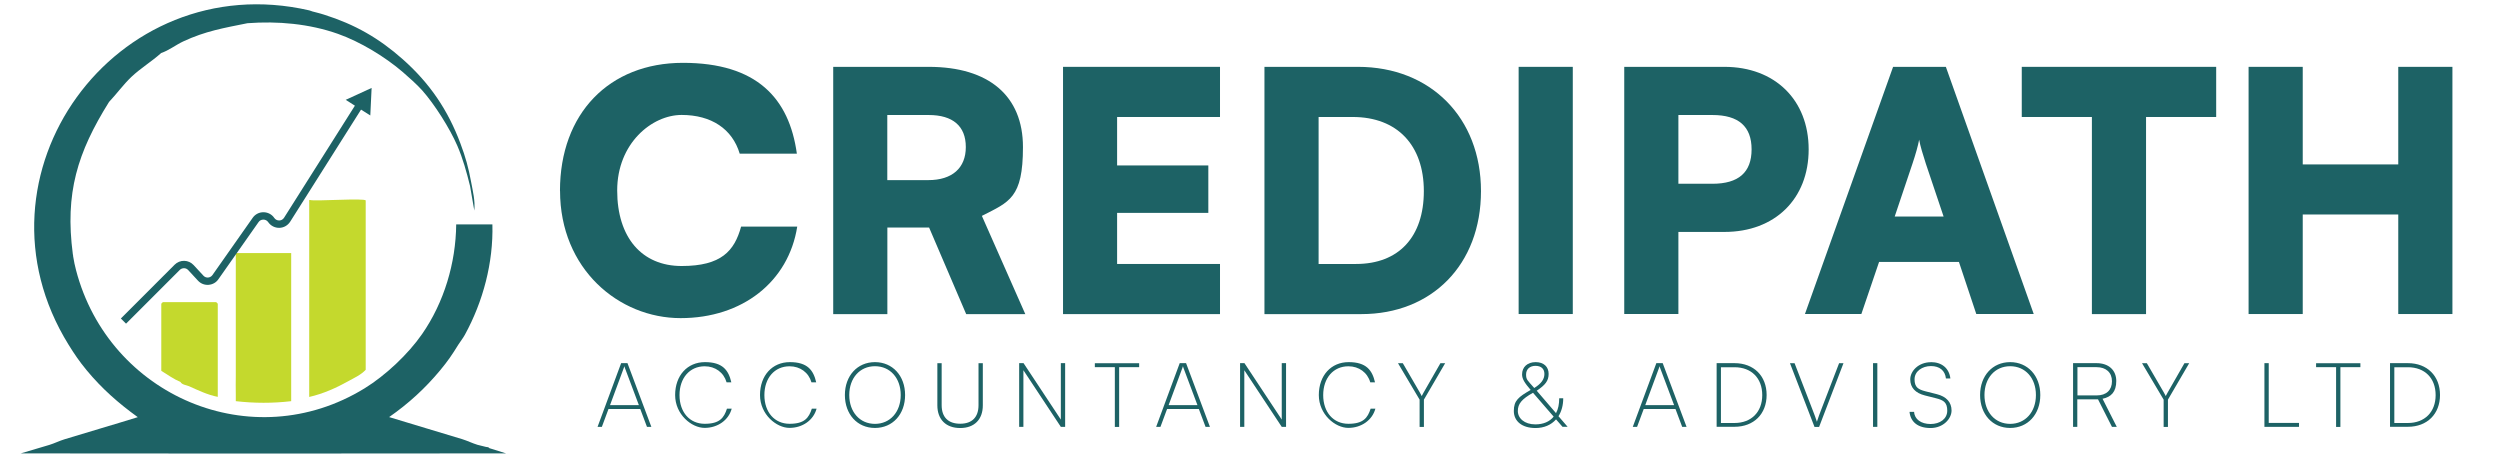
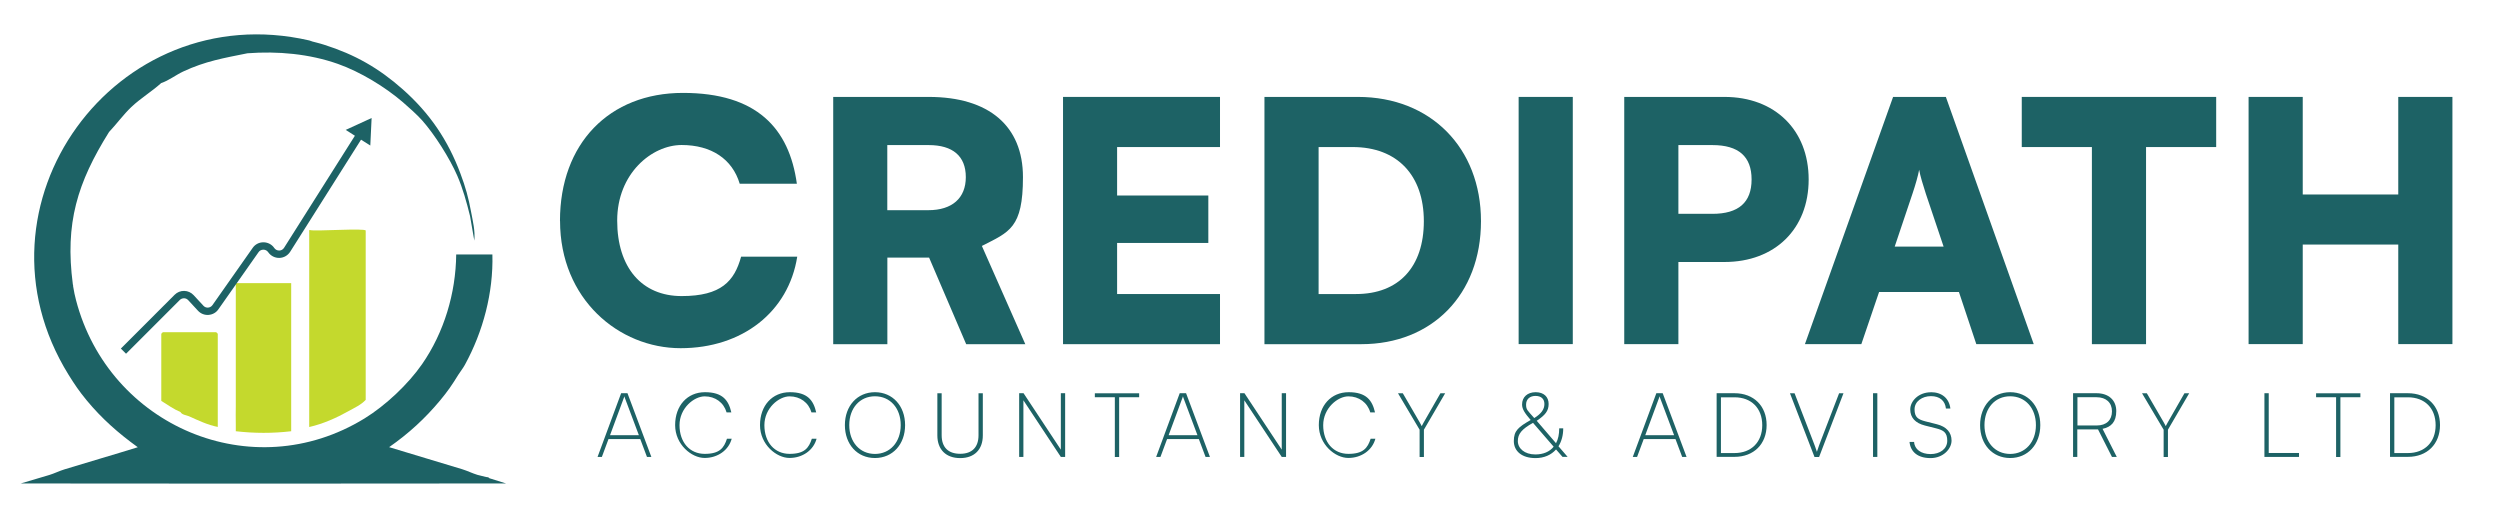
- <svg xmlns="http://www.w3.org/2000/svg" id="Layer_1" version="1.1" viewBox="0 0 3425.6 621.4">
+ <svg xmlns="http://www.w3.org/2000/svg" id="Layer_1" version="1.1" viewBox="0 0 3425.6 709.6">
  <defs>
    <style>
      .st0 {
-         fill: #c4d92d;
+         fill: #1d6265;
      }

      .st1 {
-         fill: #1d6265;
+         fill: #c4d92d;
      }

      .st2 {
        display: none;
      }
    </style>
  </defs>
  <g>
-     <path class="st0" d="M423.8,543.9c19.2-4.4,37-12.4,54-21.9,8.1-4.5,16.9-8.4,23.3-15.3v-231.9c0-3.8-70.3,1.4-76.5-.8-1.6-.2-.7,1.9-.9,2.9v266.9Z" />
-     <path class="st0" d="M223.2,414c-.2,0-2.2,2-2.2,2.2v91.9c8.6,5.3,16.9,11.4,26.3,15.3,2.1,3.9,8,4.2,11.7,5.8,12.8,5.7,25.5,11.9,39.4,14.6v-127.6c0-.2-2-2.2-2.2-2.2h-73Z" />
-     <path class="st0" d="M323.1,549.7c25.4,2.9,50.5,3,75.9,0,0-28.2,0-56.4,0-84.6,0-2.9,0-5.8,0-8.8,0-1.5,0-2.9,0-4.4,0-3.9,0-7.8,0-11.7,0-31.1,0-62.3,0-93.4h-75.9c.2,55.9-.2,111.9,0,167.7,0,8.7-.3,17.6,0,26.3.1,2.9,0,5.9,0,8.8Z" />
-     <path class="st1" d="M670.4,613.9c-1.2-1.6-3-1.1-4.4-1.5-3.9-1.2-7.9-1.7-11.7-2.9-6.9-2.1-13.8-5.5-20.8-7.7-33.4-10.3-67-20-100.3-30.3,26.7-18.6,49.3-39.3,70-64.2,10.3-12.4,16.4-21.3,24.8-35,2.7-4.3,6.4-8.8,9-13.6,25-45.7,39.1-98.9,37.7-151.2h-49.6c-.5,52.9-16.6,106.8-46.7,150.2-19.1,27.6-50.2,56.8-78.8,74.4-154.3,94.8-350.4,10.3-395.4-161.9-1.4-5.4-3-12.4-4-19.1,0-.9-.1-1.8-.4-2.8-11-83.6,6.2-139.2,49.6-208.6,10.5-11.1,19.5-23.7,30.6-34.3,12.7-12,27.9-21.1,40.9-32.8,10-3.2,20.4-11.3,30.1-15.8,30.3-14.2,55.9-18.5,88.1-25,41.5-3.1,84.6.7,124,14.6,30.5,10.8,64.5,31.4,89,52.5,7.9,6.8,19.5,17.2,26.3,24.8,17.1,19.3,37.8,51.9,48.2,75.9,7.7,17.8,12.9,36.7,17.5,55.4l5.8,33.5c1.4-13.5-2-26.3-4.4-39.4-3.6-19.6-7.6-33.9-14.6-52.5-17.2-46-42.1-82.6-78.8-115.2-32.9-29.2-65.9-48-108-61.3-.1,0-.2,0-.3,0,.1,0,.2,0,.3,0-3.7-1.2-6.4-1.9-10.2-2.9-2-.6-3.8-1-5.8-1.5-1.1-.3-2.5-1-4.4-1.5C158-46.7-50.2,239.8,94,472.4c8.2,13.2,14.8,22.9,24.8,35,20.8,25.1,43.5,45.1,70,64.2-33.3,10.4-66.9,20-100.3,30.3-7,2.1-14.2,5.7-20.8,7.7-1.4.4-39.4,11.7-39.4,11.7,17.5,0,35,0,52.5,0,179,.3,358,.2,536.9,0,2.9,0,5.8,0,8.8,0,4.9,0,9.7,0,14.6,0,9.2,0,18.5,0,27.7,0,8.3,0,16.5,0,24.8,0l-23.3-7.3Z" />
+     <path class="st1" d="M423.8,585.1c19.2-4.4,37-12.4,54-21.9,8.1-4.5,16.9-8.4,23.3-15.3v-231.9c0-3.8-70.3,1.4-76.5-.8-1.6-.2-.7,1.9-.9,2.9v266.9h.1Z" />
+     <path class="st1" d="M223.2,455.2c-.2,0-2.2,2-2.2,2.2v91.9c8.6,5.3,16.9,11.4,26.3,15.3,2.1,3.9,8,4.2,11.7,5.8,12.8,5.7,25.5,11.9,39.4,14.6v-127.6c0-.2-2-2.2-2.2-2.2h-73,0Z" />
+     <path class="st1" d="M323.1,590.9c25.4,2.9,50.5,3,75.9,0v-202.9h-75.9c.2,55.9-.2,111.9,0,167.7,0,8.7-.3,17.6,0,26.3.1,2.9,0,5.9,0,8.8h0Z" />
+     <path class="st0" d="M670.4,655.1c-1.2-1.6-3-1.1-4.4-1.5-3.9-1.2-7.9-1.7-11.7-2.9-6.9-2.1-13.8-5.5-20.8-7.7-33.4-10.3-67-20-100.3-30.3,26.7-18.6,49.3-39.3,70-64.2,10.3-12.4,16.4-21.3,24.8-35,2.7-4.3,6.4-8.8,9-13.6,25-45.7,39.1-98.9,37.7-151.2h-49.6c-.5,52.9-16.6,106.8-46.7,150.2-19.1,27.6-50.2,56.8-78.8,74.4-154.3,94.8-350.4,10.3-395.4-161.9-1.4-5.4-3-12.4-4-19.1,0-.9,0-1.8-.4-2.8-11-83.6,6.2-139.2,49.6-208.6,10.5-11.1,19.5-23.7,30.6-34.3,12.7-12,27.9-21.1,40.9-32.8,10-3.2,20.4-11.3,30.1-15.8,30.3-14.2,55.9-18.5,88.1-25,41.5-3.1,84.6.7,124,14.6,30.5,10.8,64.5,31.4,89,52.5,7.9,6.8,19.5,17.2,26.3,24.8,17.1,19.3,37.8,51.9,48.2,75.9,7.7,17.8,12.9,36.7,17.5,55.4l5.8,33.5c1.4-13.5-2-26.3-4.4-39.4-3.6-19.6-7.6-33.9-14.6-52.5-17.2-46-42.1-82.6-78.8-115.2-32.9-29.2-65.9-48-108-61.3h-.3.3c-3.7-1.2-6.4-1.9-10.2-2.9-2-.6-3.8-1-5.8-1.5-1.1-.3-2.5-1-4.4-1.5C158-5.5-50.2,281,94,513.6c8.2,13.2,14.8,22.9,24.8,35,20.8,25.1,43.5,45.1,70,64.2-33.3,10.4-66.9,20-100.3,30.3-7,2.1-14.2,5.7-20.8,7.7-1.4.4-39.4,11.7-39.4,11.7h52.5c179,.3,358,.2,536.9,0h75.9l-23.3-7.3h.1Z" />
  </g>
  <g>
    <g>
-       <path class="st1" d="M767.3,261.4c0-105.7,67.3-175.3,168.5-175.3s145.6,48.5,156.1,124.5h-78.3c-10.1-33.9-38.9-53.1-79.6-53.1s-88.3,38.9-88.3,103.5,33.9,103.5,88.3,103.5,72.3-20.6,81.5-54h76.9c-11.9,75.5-75.1,125.4-159.8,125.4s-165.2-67.3-165.2-174.4Z" />
-       <path class="st1" d="M1141.7,430.3V91.6h130.9c82.4,0,129.1,39.8,129.1,109.9s-18.8,75.1-56.3,94.3l59.5,134.6h-81l-50.8-118.6h-57.2v118.6h-74.2ZM1215.8,246.8h56.3c32.5,0,51.3-16.5,51.3-45.3s-17.9-43.9-50.8-43.9h-56.8v89.3Z" />
-       <path class="st1" d="M1456.6,430.3V91.6h215.1v68.7h-141v66.4h125v65h-125v70h141v68.7h-215.1Z" />
-       <path class="st1" d="M1732.6,430.3V91.6h128.2c99.3,0,168.5,69.6,168.5,170.3s-67.3,168.5-163.9,168.5h-132.7ZM1806.8,160.3v201.4h51.3c58.6,0,92.9-37.1,92.9-99.8s-36.2-101.6-97.5-101.6h-46.7Z" />
-       <path class="st1" d="M2155.1,430.3h-74.2V91.6h74.2v338.7Z" />
-       <path class="st1" d="M2299.8,317.7v112.6h-74.2V91.6h137.3c69.1,0,115.4,45.3,115.4,113.1s-46.2,113.1-115.4,113.1h-63.2ZM2299.8,157.5v94.3h46.7c35.7,0,53.6-15.6,53.6-47.1s-17.9-47.1-53.6-47.1h-46.7Z" />
-       <path class="st1" d="M2473.2,430.3l120.8-338.7h72.3l120.4,338.7h-78.7l-23.8-71.4h-109.4l-24.3,71.4h-77.4ZM2596.4,296.7h66.8l-24.3-72.3c-3.7-11.4-7.8-24.7-9.2-33-1.4,7.8-5,20.6-9.2,33l-24.3,72.3Z" />
-       <path class="st1" d="M2770.3,91.6h266.4v68.7h-96.1v270.1h-74.2V160.3h-96.1v-68.7Z" />
-       <path class="st1" d="M3081.1,430.3V91.6h74.2v133.7h130.9V91.6h74.2v338.7h-74.2v-136.4h-130.9v136.4h-74.2Z" />
+       <path class="st0" d="M767.3,302.6c0-105.7,67.3-175.3,168.5-175.3s145.6,48.5,156.1,124.5h-78.3c-10.1-33.9-38.9-53.1-79.6-53.1s-88.3,38.9-88.3,103.5,33.9,103.5,88.3,103.5,72.3-20.6,81.5-54h76.9c-11.9,75.5-75.1,125.4-159.8,125.4s-165.2-67.3-165.2-174.4h-.1Z" />
+       <path class="st0" d="M1141.7,471.5V132.8h130.9c82.4,0,129.1,39.8,129.1,109.9s-18.8,75.1-56.3,94.3l59.5,134.6h-81l-50.8-118.6h-57.2v118.6h-74.2ZM1215.8,288h56.3c32.5,0,51.3-16.5,51.3-45.3s-17.9-43.9-50.8-43.9h-56.8v89.3h0Z" />
+       <path class="st0" d="M1456.6,471.5V132.8h215.1v68.7h-141v66.4h125v65h-125v70h141v68.7h-215.1Z" />
+       <path class="st0" d="M1732.6,471.5V132.8h128.2c99.3,0,168.5,69.6,168.5,170.3s-67.3,168.5-163.9,168.5h-132.8ZM1806.8,201.5v201.4h51.3c58.6,0,92.9-37.1,92.9-99.8s-36.2-101.6-97.5-101.6h-46.7Z" />
+       <path class="st0" d="M2155.1,471.5h-74.2V132.8h74.2v338.7h0Z" />
+       <path class="st0" d="M2299.8,358.9v112.6h-74.2V132.8h137.3c69.1,0,115.4,45.3,115.4,113.1s-46.2,113.1-115.4,113.1h-63.2,0ZM2299.8,198.7v94.3h46.7c35.7,0,53.6-15.6,53.6-47.1s-17.9-47.1-53.6-47.1h-46.7Z" />
+       <path class="st0" d="M2473.2,471.5l120.8-338.7h72.3l120.4,338.7h-78.7l-23.8-71.4h-109.4l-24.3,71.4h-77.4,0ZM2596.4,337.9h66.8l-24.3-72.3c-3.7-11.4-7.8-24.7-9.2-33-1.4,7.8-5,20.6-9.2,33l-24.3,72.3h.2Z" />
+       <path class="st0" d="M2770.3,132.8h266.4v68.7h-96.1v270.1h-74.2V201.5h-96.1v-68.7h0Z" />
+       <path class="st0" d="M3081.1,471.5V132.8h74.2v133.7h130.9v-133.7h74.2v338.7h-74.2v-136.4h-130.9v136.4h-74.2Z" />
    </g>
    <g>
-       <path class="st1" d="M818.8,584.9l32.3-87.3h8.7l32.7,87.3h-6l-9.2-24.5h-43.5l-9.1,24.5h-5.9ZM835.8,555.1h39.6l-19.2-51.1c-.2-.7-.6-1.6-.7-2.2-.1.5-.5,1.6-.7,2.2l-18.9,51.1Z" />
-       <path class="st1" d="M925.1,541.3c0-26.7,16.7-45.1,40.9-45.1s32.3,11.1,36.1,27.7h-6.5c-3.9-13.5-15.5-22-30-22-20.5,0-34.5,16-34.5,39.5s14,39.3,34.5,39.3,26.4-8.1,30.5-20.7h6.5c-4.2,15.7-19.2,26.3-37.1,26.3s-40.4-18.4-40.4-45Z" />
-       <path class="st1" d="M1041.4,541.3c0-26.7,16.7-45.1,40.9-45.1s32.3,11.1,36.1,27.7h-6.5c-3.9-13.5-15.5-22-30-22-20.5,0-34.5,16-34.5,39.5s14,39.3,34.5,39.3,26.4-8.1,30.5-20.7h6.5c-4.2,15.7-19.2,26.3-37.1,26.3s-40.4-18.4-40.4-45Z" />
-       <path class="st1" d="M1198.9,586.4c-24.2,0-41.2-18.7-41.2-45.1s17.1-45.1,41.2-45.1,41.3,18.7,41.3,45.1-17.1,45.1-41.3,45.1ZM1198.9,501.8c-20.7,0-35.2,16.2-35.2,39.5s14.5,39.5,35.2,39.5,35.3-16.2,35.3-39.5-14.5-39.5-35.3-39.5Z" />
-       <path class="st1" d="M1284.4,497.7h5.9v57.5c0,16.5,9,25.4,25.4,25.4s25.1-9.1,25.1-25.4v-57.5h5.9v57.7c0,19.4-11.6,31.1-31,31.1s-31.3-11.6-31.3-31.1v-57.7Z" />
-       <path class="st1" d="M1396.5,584.9v-87.3h6l51.1,77.3v-77.3h5.9v87.3h-5.9l-51.3-77.6v77.6h-5.9Z" />
-       <path class="st1" d="M1500.2,497.7h60.7v5.4h-27.4v81.9h-5.9v-81.9h-27.4v-5.4Z" />
-       <path class="st1" d="M1584.2,584.9l32.3-87.3h8.7l32.7,87.3h-6l-9.2-24.5h-43.5l-9.1,24.5h-5.9ZM1601.2,555.1h39.6l-19.2-51.1c-.2-.7-.6-1.6-.7-2.2-.1.5-.5,1.6-.7,2.2l-18.9,51.1Z" />
-       <path class="st1" d="M1699.2,584.9v-87.3h6l51.1,77.3v-77.3h5.9v87.3h-5.9l-51.3-77.6v77.6h-5.9Z" />
-       <path class="st1" d="M1807.1,541.3c0-26.7,16.7-45.1,40.9-45.1s32.3,11.1,36.1,27.7h-6.5c-3.9-13.5-15.5-22-30-22-20.5,0-34.5,16-34.5,39.5s14,39.3,34.5,39.3,26.4-8.1,30.5-20.7h6.5c-4.2,15.7-19.2,26.3-37.1,26.3s-40.4-18.4-40.4-45Z" />
-       <path class="st1" d="M1915.4,497.7h6.8l23.4,40.3c.9,1.5,1.6,2.8,2.5,4.7,1.1-2.2.7-1.6,2.5-4.7l23.1-40.3h6.5l-29.1,49.9v37.4h-5.9v-37.4l-29.6-49.9Z" />
-       <path class="st1" d="M2132.1,574.7c-6.6,7.5-16.3,11.8-28.1,11.8-18.2,0-29.7-9.1-29.7-23.4s6.4-19.2,23.1-28.8c-8.4-9.7-11.8-15.1-11.8-21.3,0-10.1,7.4-16.8,18.6-16.8s17.8,6.4,17.8,16.1-4.7,15.2-16.3,23.1l26.4,30.7c3-5.4,4.4-12.3,4.4-20.4h5.5c0,9.6-2.3,17.9-6.5,24.6l12.5,14.5h-7l-8.9-10.2ZM2103.8,581.5c10.9,0,19.5-3.7,25.1-10.6l-28.3-32.7c-15.4,8.6-20.8,15.1-20.8,25s9,18.3,24,18.3ZM2102.2,531.7c9.7-6,14-12,14-19.3s-4.7-11.1-12.3-11.1-12.8,4.5-12.8,11.8,2,8,10.6,17.9l.5.6Z" />
-       <path class="st1" d="M2237.3,584.9l32.3-87.3h8.7l32.7,87.3h-6l-9.2-24.5h-43.5l-9.1,24.5h-5.9ZM2254.3,555.1h39.6l-19.2-51.1c-.2-.7-.6-1.6-.7-2.2-.1.5-.5,1.6-.7,2.2l-18.9,51.1Z" />
-       <path class="st1" d="M2352.2,584.9v-87.3h24.5c26.4,0,44,17.5,44,43.6s-17.6,43.6-44,43.6h-24.5ZM2358.1,503.1v76.5h18.6c23,0,38-15,38-38.2s-14.8-38.2-38-38.2h-18.6Z" />
-       <path class="st1" d="M2452.7,497.7h6.3l25.2,65.3c1.8,4.7,3.6,9.2,5.4,14.9,1.8-5.8,4.2-12.2,5.3-15l25.1-65.2h6l-33.4,87.3h-6.3l-33.6-87.3Z" />
-       <path class="st1" d="M2572.4,584.9h-5.9v-87.3h5.9v87.3Z" />
-       <path class="st1" d="M2645.8,496.2c15,0,25,8.4,26.7,22.4h-6.1c-1.2-10.8-8.6-17-20.5-17s-22.5,7.1-22.5,18.1,5,13.9,15,16.5l15.5,3.9c13.2,3.3,20.2,11.2,20.2,22.4s-11.3,24-28.8,24-27.4-8.5-28.8-22.1h6.3c.5,10,9.5,16.6,22.5,16.6s22.9-7.1,22.9-18.3-5-14.4-15.4-17l-15.1-3.8c-13.2-3.3-20.2-10.8-20.2-22.1s11.2-23.5,28.4-23.5Z" />
-       <path class="st1" d="M2754.4,586.4c-24.2,0-41.2-18.7-41.2-45.1s17.1-45.1,41.2-45.1,41.3,18.7,41.3,45.1-17.1,45.1-41.3,45.1ZM2754.4,501.8c-20.7,0-35.2,16.2-35.2,39.5s14.5,39.5,35.2,39.5,35.3-16.2,35.3-39.5-14.5-39.5-35.3-39.5Z" />
-       <path class="st1" d="M2840.6,584.9v-87.3h32.2c16.6,0,27,9.6,27,24.5s-7.1,21.9-18.8,24.3l19.5,38.5h-6.6l-19.1-37.7h-28.4v37.7h-5.9ZM2846.5,541.8h26.6c13.2,0,20.8-7.4,20.8-19.4s-8.2-19.3-21-19.3h-26.3v38.7Z" />
-       <path class="st1" d="M2934.9,497.7h6.8l23.4,40.3c.9,1.5,1.6,2.8,2.5,4.7,1.1-2.2.7-1.6,2.5-4.7l23.1-40.3h6.5l-29.1,49.9v37.4h-5.9v-37.4l-29.6-49.9Z" />
-       <path class="st1" d="M3108.7,579.5h41.5v5.4h-47.4v-87.3h5.9v81.9Z" />
-       <path class="st1" d="M3173.6,497.7h60.7v5.4h-27.4v81.9h-5.9v-81.9h-27.4v-5.4Z" />
-       <path class="st1" d="M3274.9,584.9v-87.3h24.5c26.4,0,44,17.5,44,43.6s-17.6,43.6-44,43.6h-24.5ZM3280.8,503.1v76.5h18.6c23,0,38-15,38-38.2s-14.8-38.2-38-38.2h-18.6Z" />
+       <path class="st0" d="M818.8,626.1l32.3-87.3h8.7l32.7,87.3h-6l-9.2-24.5h-43.5l-9.1,24.5h-5.9ZM835.8,596.3h39.6l-19.2-51.1c-.2-.7-.6-1.6-.7-2.2,0,.5-.5,1.6-.7,2.2l-18.9,51.1h0Z" />
+       <path class="st0" d="M925.1,582.5c0-26.7,16.7-45.1,40.9-45.1s32.3,11.1,36.1,27.7h-6.5c-3.9-13.5-15.5-22-30-22s-34.5,16-34.5,39.5,14,39.3,34.5,39.3,26.4-8.1,30.5-20.7h6.5c-4.2,15.7-19.2,26.3-37.1,26.3s-40.4-18.4-40.4-45h0Z" />
+       <path class="st0" d="M1041.4,582.5c0-26.7,16.7-45.1,40.9-45.1s32.3,11.1,36.1,27.7h-6.5c-3.9-13.5-15.5-22-30-22s-34.5,16-34.5,39.5,14,39.3,34.5,39.3,26.4-8.1,30.5-20.7h6.5c-4.2,15.7-19.2,26.3-37.1,26.3s-40.4-18.4-40.4-45h0Z" />
+       <path class="st0" d="M1198.9,627.6c-24.2,0-41.2-18.7-41.2-45.1s17.1-45.1,41.2-45.1,41.3,18.7,41.3,45.1-17.1,45.1-41.3,45.1ZM1198.9,543c-20.7,0-35.2,16.2-35.2,39.5s14.5,39.5,35.2,39.5,35.3-16.2,35.3-39.5-14.5-39.5-35.3-39.5Z" />
+       <path class="st0" d="M1284.4,538.9h5.9v57.5c0,16.5,9,25.4,25.4,25.4s25.1-9.1,25.1-25.4v-57.5h5.9v57.7c0,19.4-11.6,31.1-31,31.1s-31.3-11.6-31.3-31.1v-57.7Z" />
+       <path class="st0" d="M1396.5,626.1v-87.3h6l51.1,77.3v-77.3h5.9v87.3h-5.9l-51.3-77.6v77.6h-5.9.1Z" />
+       <path class="st0" d="M1500.2,538.9h60.7v5.4h-27.4v81.9h-5.9v-81.9h-27.4v-5.4h0Z" />
+       <path class="st0" d="M1584.2,626.1l32.3-87.3h8.7l32.7,87.3h-6l-9.2-24.5h-43.5l-9.1,24.5h-5.9ZM1601.2,596.3h39.6l-19.2-51.1c-.2-.7-.6-1.6-.7-2.2,0,.5-.5,1.6-.7,2.2l-18.9,51.1h-.1Z" />
+       <path class="st0" d="M1699.2,626.1v-87.3h6l51.1,77.3v-77.3h5.9v87.3h-5.9l-51.3-77.6v77.6h-5.9.1Z" />
+       <path class="st0" d="M1807.1,582.5c0-26.7,16.7-45.1,40.9-45.1s32.3,11.1,36.1,27.7h-6.5c-3.9-13.5-15.5-22-30-22s-34.5,16-34.5,39.5,14,39.3,34.5,39.3,26.4-8.1,30.5-20.7h6.5c-4.2,15.7-19.2,26.3-37.1,26.3s-40.4-18.4-40.4-45h0Z" />
+       <path class="st0" d="M1915.4,538.9h6.8l23.4,40.3c.9,1.5,1.6,2.8,2.5,4.7,1.1-2.2.7-1.6,2.5-4.7l23.1-40.3h6.5l-29.1,49.9v37.4h-5.9v-37.4l-29.6-49.9h-.2Z" />
+       <path class="st0" d="M2132.1,615.9c-6.6,7.5-16.3,11.8-28.1,11.8-18.2,0-29.7-9.1-29.7-23.4s6.4-19.2,23.1-28.8c-8.4-9.7-11.8-15.1-11.8-21.3,0-10.1,7.4-16.8,18.6-16.8s17.8,6.4,17.8,16.1-4.7,15.2-16.3,23.1l26.4,30.7c3-5.4,4.4-12.3,4.4-20.4h5.5c0,9.6-2.3,17.9-6.5,24.6l12.5,14.5h-7l-8.9-10.2h0ZM2103.8,622.7c10.9,0,19.5-3.7,25.1-10.6l-28.3-32.7c-15.4,8.6-20.8,15.1-20.8,25s9,18.3,24,18.3ZM2102.2,572.9c9.7-6,14-12,14-19.3s-4.7-11.1-12.3-11.1-12.8,4.5-12.8,11.8,2,8,10.6,17.9l.5.6h0Z" />
+       <path class="st0" d="M2237.3,626.1l32.3-87.3h8.7l32.7,87.3h-6l-9.2-24.5h-43.5l-9.1,24.5h-5.9ZM2254.3,596.3h39.6l-19.2-51.1c-.2-.7-.6-1.6-.7-2.2-.1.5-.5,1.6-.7,2.2l-18.9,51.1h-.1Z" />
+       <path class="st0" d="M2352.2,626.1v-87.3h24.5c26.4,0,44,17.5,44,43.6s-17.6,43.6-44,43.6h-24.5ZM2358.1,544.3v76.5h18.6c23,0,38-15,38-38.2s-14.8-38.2-38-38.2h-18.6Z" />
+       <path class="st0" d="M2452.7,538.9h6.3l25.2,65.3c1.8,4.7,3.6,9.2,5.4,14.9,1.8-5.8,4.2-12.2,5.3-15l25.1-65.2h6l-33.4,87.3h-6.3l-33.6-87.3Z" />
+       <path class="st0" d="M2572.4,626.1h-5.9v-87.3h5.9v87.3Z" />
+       <path class="st0" d="M2645.8,537.4c15,0,25,8.4,26.7,22.4h-6.1c-1.2-10.8-8.6-17-20.5-17s-22.5,7.1-22.5,18.1,5,13.9,15,16.5l15.5,3.9c13.2,3.3,20.2,11.2,20.2,22.4s-11.3,24-28.8,24-27.4-8.5-28.8-22.1h6.3c.5,10,9.5,16.6,22.5,16.6s22.9-7.1,22.9-18.3-5-14.4-15.4-17l-15.1-3.8c-13.2-3.3-20.2-10.8-20.2-22.1s11.2-23.5,28.4-23.5h0Z" />
+       <path class="st0" d="M2754.4,627.6c-24.2,0-41.2-18.7-41.2-45.1s17.1-45.1,41.2-45.1,41.3,18.7,41.3,45.1-17.1,45.1-41.3,45.1ZM2754.4,543c-20.7,0-35.2,16.2-35.2,39.5s14.5,39.5,35.2,39.5,35.3-16.2,35.3-39.5-14.5-39.5-35.3-39.5Z" />
+       <path class="st0" d="M2840.6,626.1v-87.3h32.2c16.6,0,27,9.6,27,24.5s-7.1,21.9-18.8,24.3l19.5,38.5h-6.6l-19.1-37.7h-28.4v37.7h-5.9.1ZM2846.5,583h26.6c13.2,0,20.8-7.4,20.8-19.4s-8.2-19.3-21-19.3h-26.3v38.7h-.1Z" />
+       <path class="st0" d="M2934.9,538.9h6.8l23.4,40.3c.9,1.5,1.6,2.8,2.5,4.7,1.1-2.2.7-1.6,2.5-4.7l23.1-40.3h6.5l-29.1,49.9v37.4h-5.9v-37.4l-29.6-49.9h-.2Z" />
+       <path class="st0" d="M3108.7,620.7h41.5v5.4h-47.4v-87.3h5.9v81.9h0Z" />
+       <path class="st0" d="M3173.6,538.9h60.7v5.4h-27.4v81.9h-5.9v-81.9h-27.4v-5.4h0Z" />
+       <path class="st0" d="M3274.9,626.1v-87.3h24.5c26.4,0,44,17.5,44,43.6s-17.6,43.6-44,43.6h-24.5ZM3280.8,544.3v76.5h18.6c23,0,38-15,38-38.2s-14.8-38.2-38-38.2h-18.6Z" />
    </g>
  </g>
  <g class="st2">
    <g>
-       <path class="st1" d="M178.5,839.9c-.4.2-.7.3-.7.3,0,0,.3-.1.7-.3Z" />
-       <path class="st1" d="M554.1,640.5h-25.2l3.4,7.6-118.9,48.2-.6.2-.4.3s-100.4,86-100.4,86c2-1.1-123.1,52.6-133.7,57.1,10.6-4.3,135.4-53.8,136-54.3l102-83.1c1-.4,119.9-45.2,119.9-45.2,0,0-.5-1.4-.8-2.1l4.4,9.6,14.2-24.1Z" />
+       <path class="st0" d="M178.5,881.1c-.4.2-.7.3-.7.3,0,0,.3,0,.7-.3Z" />
+       <path class="st0" d="M554.1,681.7h-25.2l3.4,7.6-118.9,48.2-.6.2-.4.3-100.4,86c2-1.1-123.1,52.6-133.7,57.1,10.6-4.3,135.4-53.8,136-54.3l102-83.1c1-.4,119.9-45.2,119.9-45.2,0,0-.5-1.4-.8-2.1l4.4,9.6,14.2-24.1v-.2Z" />
    </g>
  </g>
-   <path class="st1" d="M509.2,120.5c-11.8,5.4-23.7,10.9-35.5,16.3l12.6,8-97.1,153.6c-1.5,2.3-3.9,3.7-6.6,3.7-2.8,0-5.2-1.2-6.8-3.5-3.3-4.9-8.9-7.8-14.9-7.8-5.9,0-11.4,2.9-14.7,7.7l-55.1,78.4c-1.4,2-3.6,3.2-6,3.4-2.4.2-4.8-.8-6.4-2.6l-13.4-14.5c-3.4-3.6-7.9-5.7-12.9-5.8-4.9-.1-9.6,1.8-13.1,5.3l-73.7,73.7,7.1,7.1,73.7-73.7c1.5-1.5,3.6-2.3,5.8-2.3s0,0,0,0c2.2,0,4.2,1,5.7,2.6l13.4,14.5c3.7,4,9,6.1,14.4,5.7,5.5-.4,10.4-3.1,13.5-7.6l55.1-78.4c1.5-2.2,3.9-3.4,6.6-3.4,2.7,0,5.1,1.3,6.6,3.5,3.5,5,9.1,7.9,15.2,7.8,6.1-.1,11.6-3.3,14.9-8.4l97.1-153.6,12.7,8c.6-12.6,1.2-25.1,1.8-37.7Z" />
+   <path class="st0" d="M509.2,161.7c-11.8,5.4-23.7,10.9-35.5,16.3l12.6,8-97.1,153.6c-1.5,2.3-3.9,3.7-6.6,3.7s-5.2-1.2-6.8-3.5c-3.3-4.9-8.9-7.8-14.9-7.8s-11.4,2.9-14.7,7.7l-55.1,78.4c-1.4,2-3.6,3.2-6,3.4-2.4.2-4.8-.8-6.4-2.6l-13.4-14.5c-3.4-3.6-7.9-5.7-12.9-5.8-4.9-.1-9.6,1.8-13.1,5.3l-73.7,73.7,7.1,7.1,73.7-73.7c1.5-1.5,3.6-2.3,5.8-2.3s0,0,0,0c2.2,0,4.2,1,5.7,2.6l13.4,14.5c3.7,4,9,6.1,14.4,5.7,5.5-.4,10.4-3.1,13.5-7.6l55.1-78.4c1.5-2.2,3.9-3.4,6.6-3.4s5.1,1.3,6.6,3.5c3.5,5,9.1,7.9,15.2,7.8s11.6-3.3,14.9-8.4l97.1-153.6,12.7,8c.6-12.6,1.2-25.1,1.8-37.7h0Z" />
</svg>
